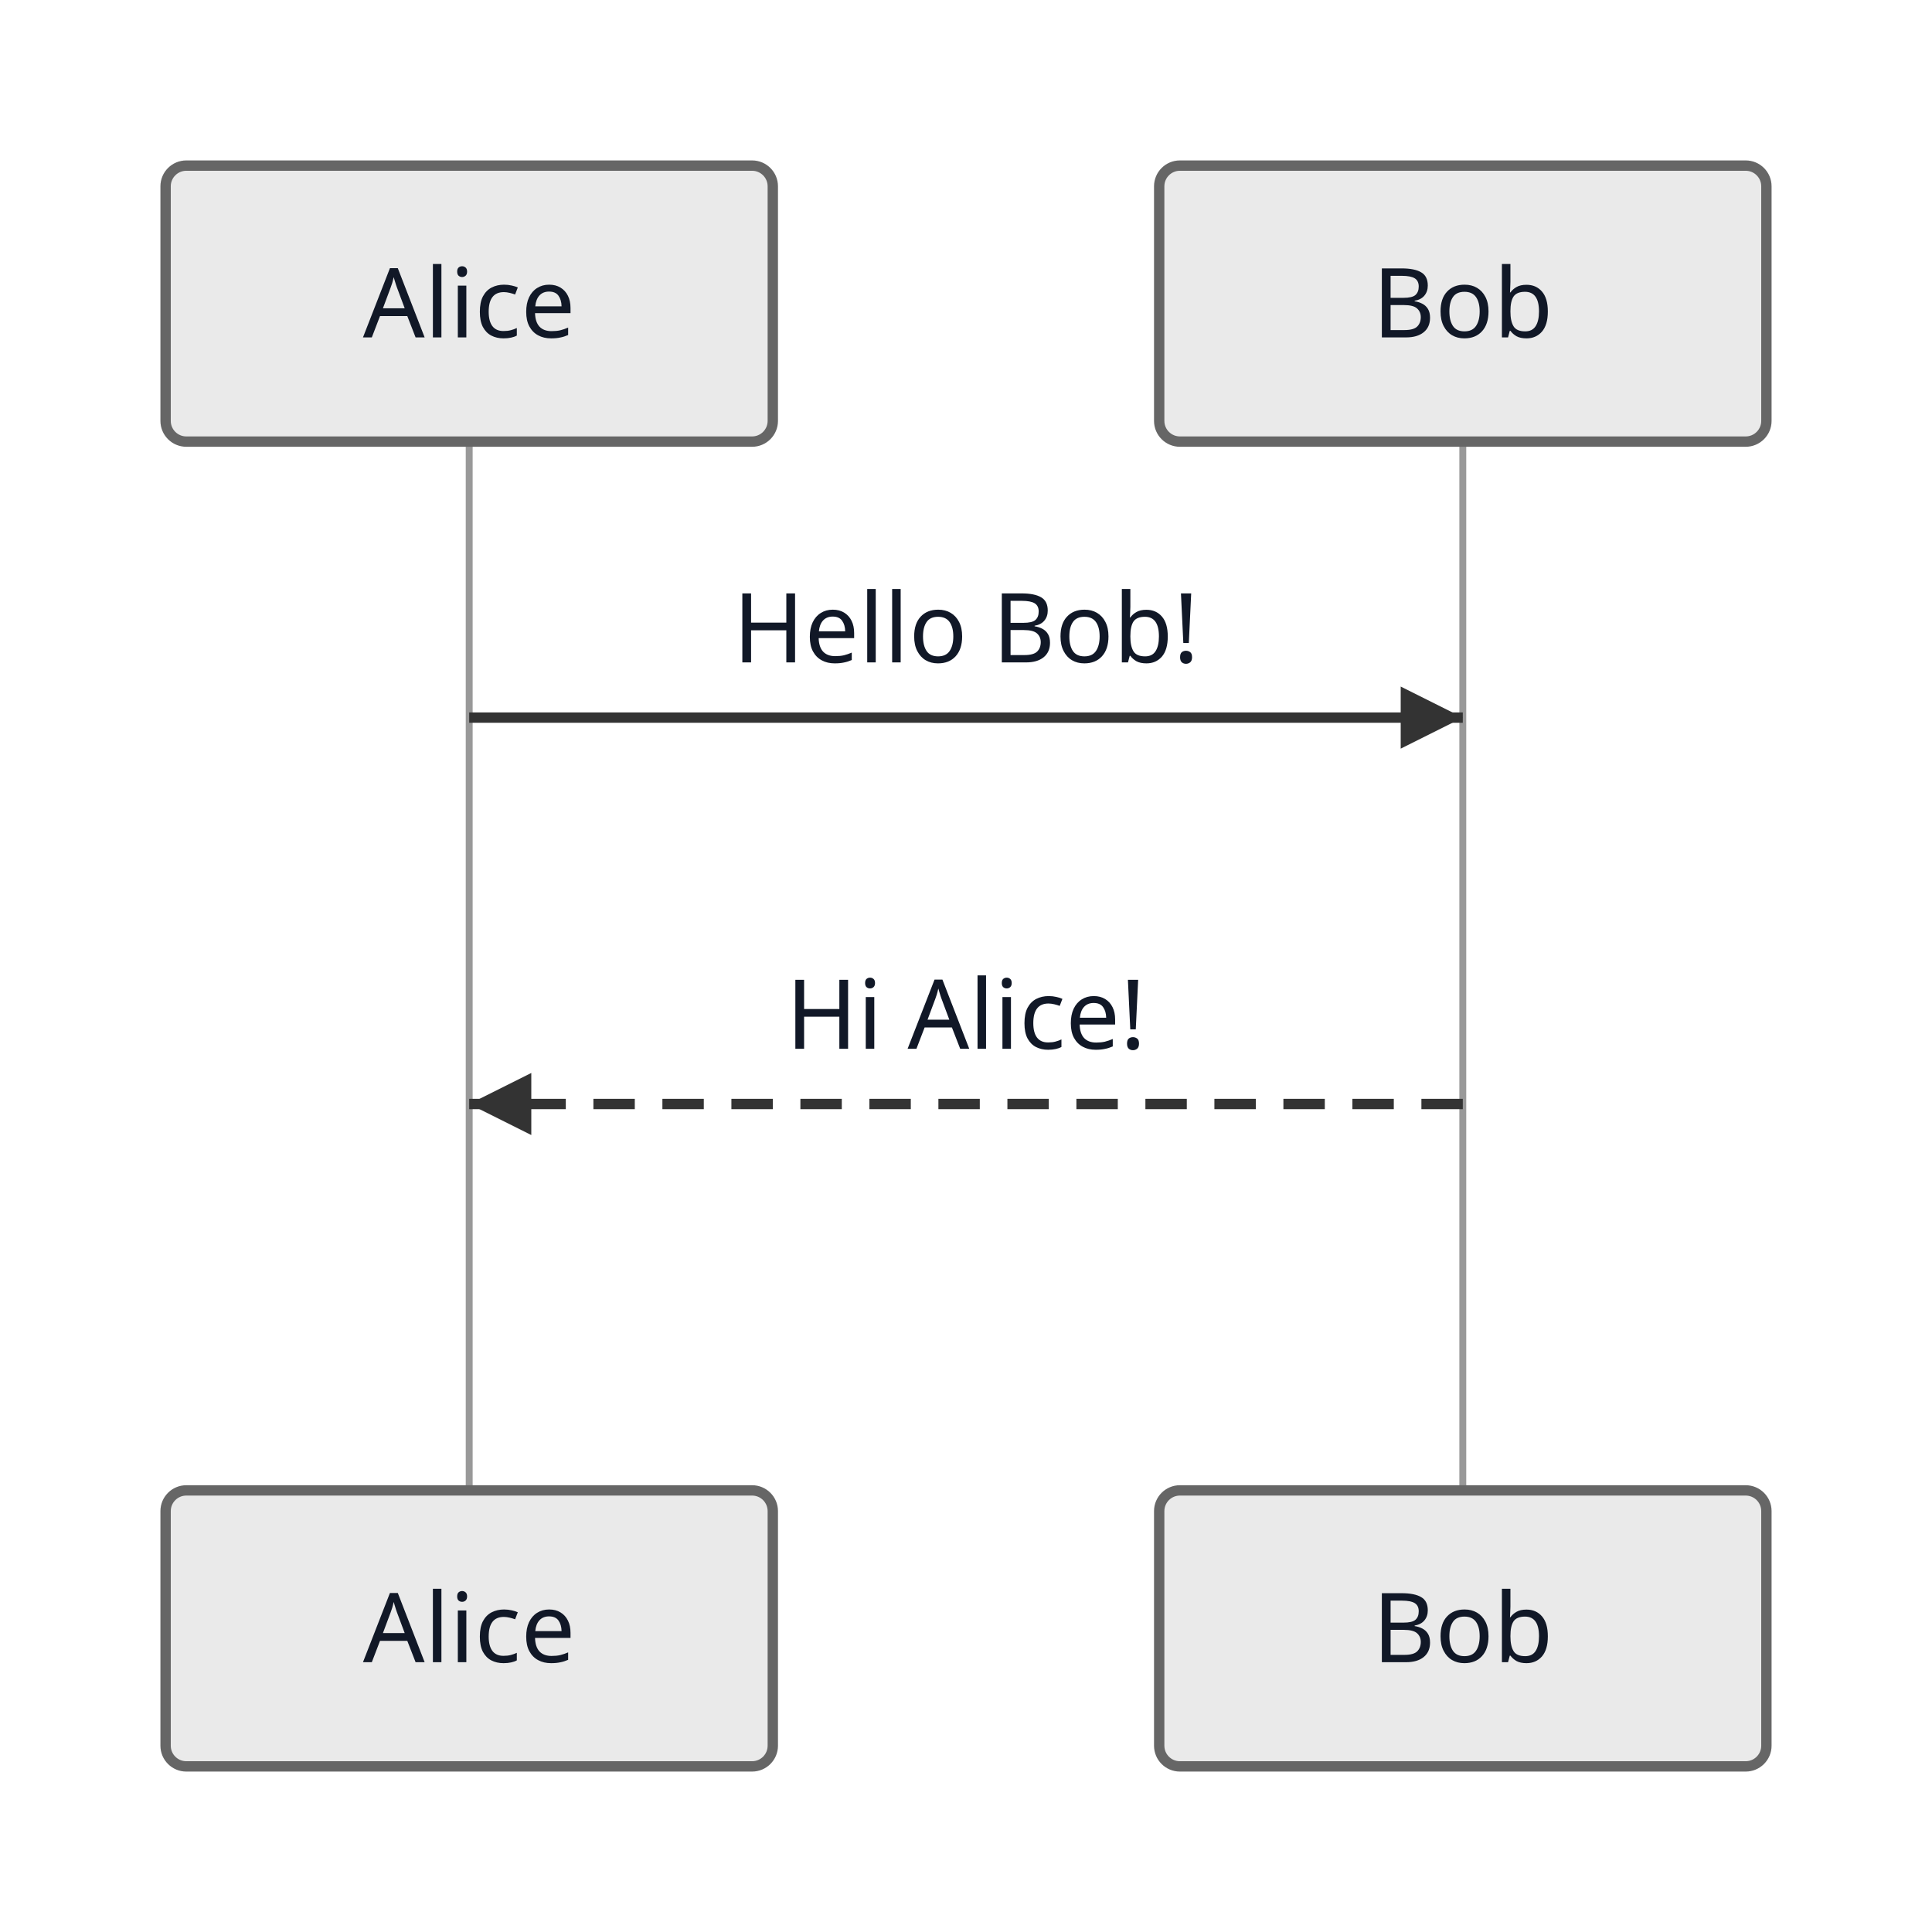
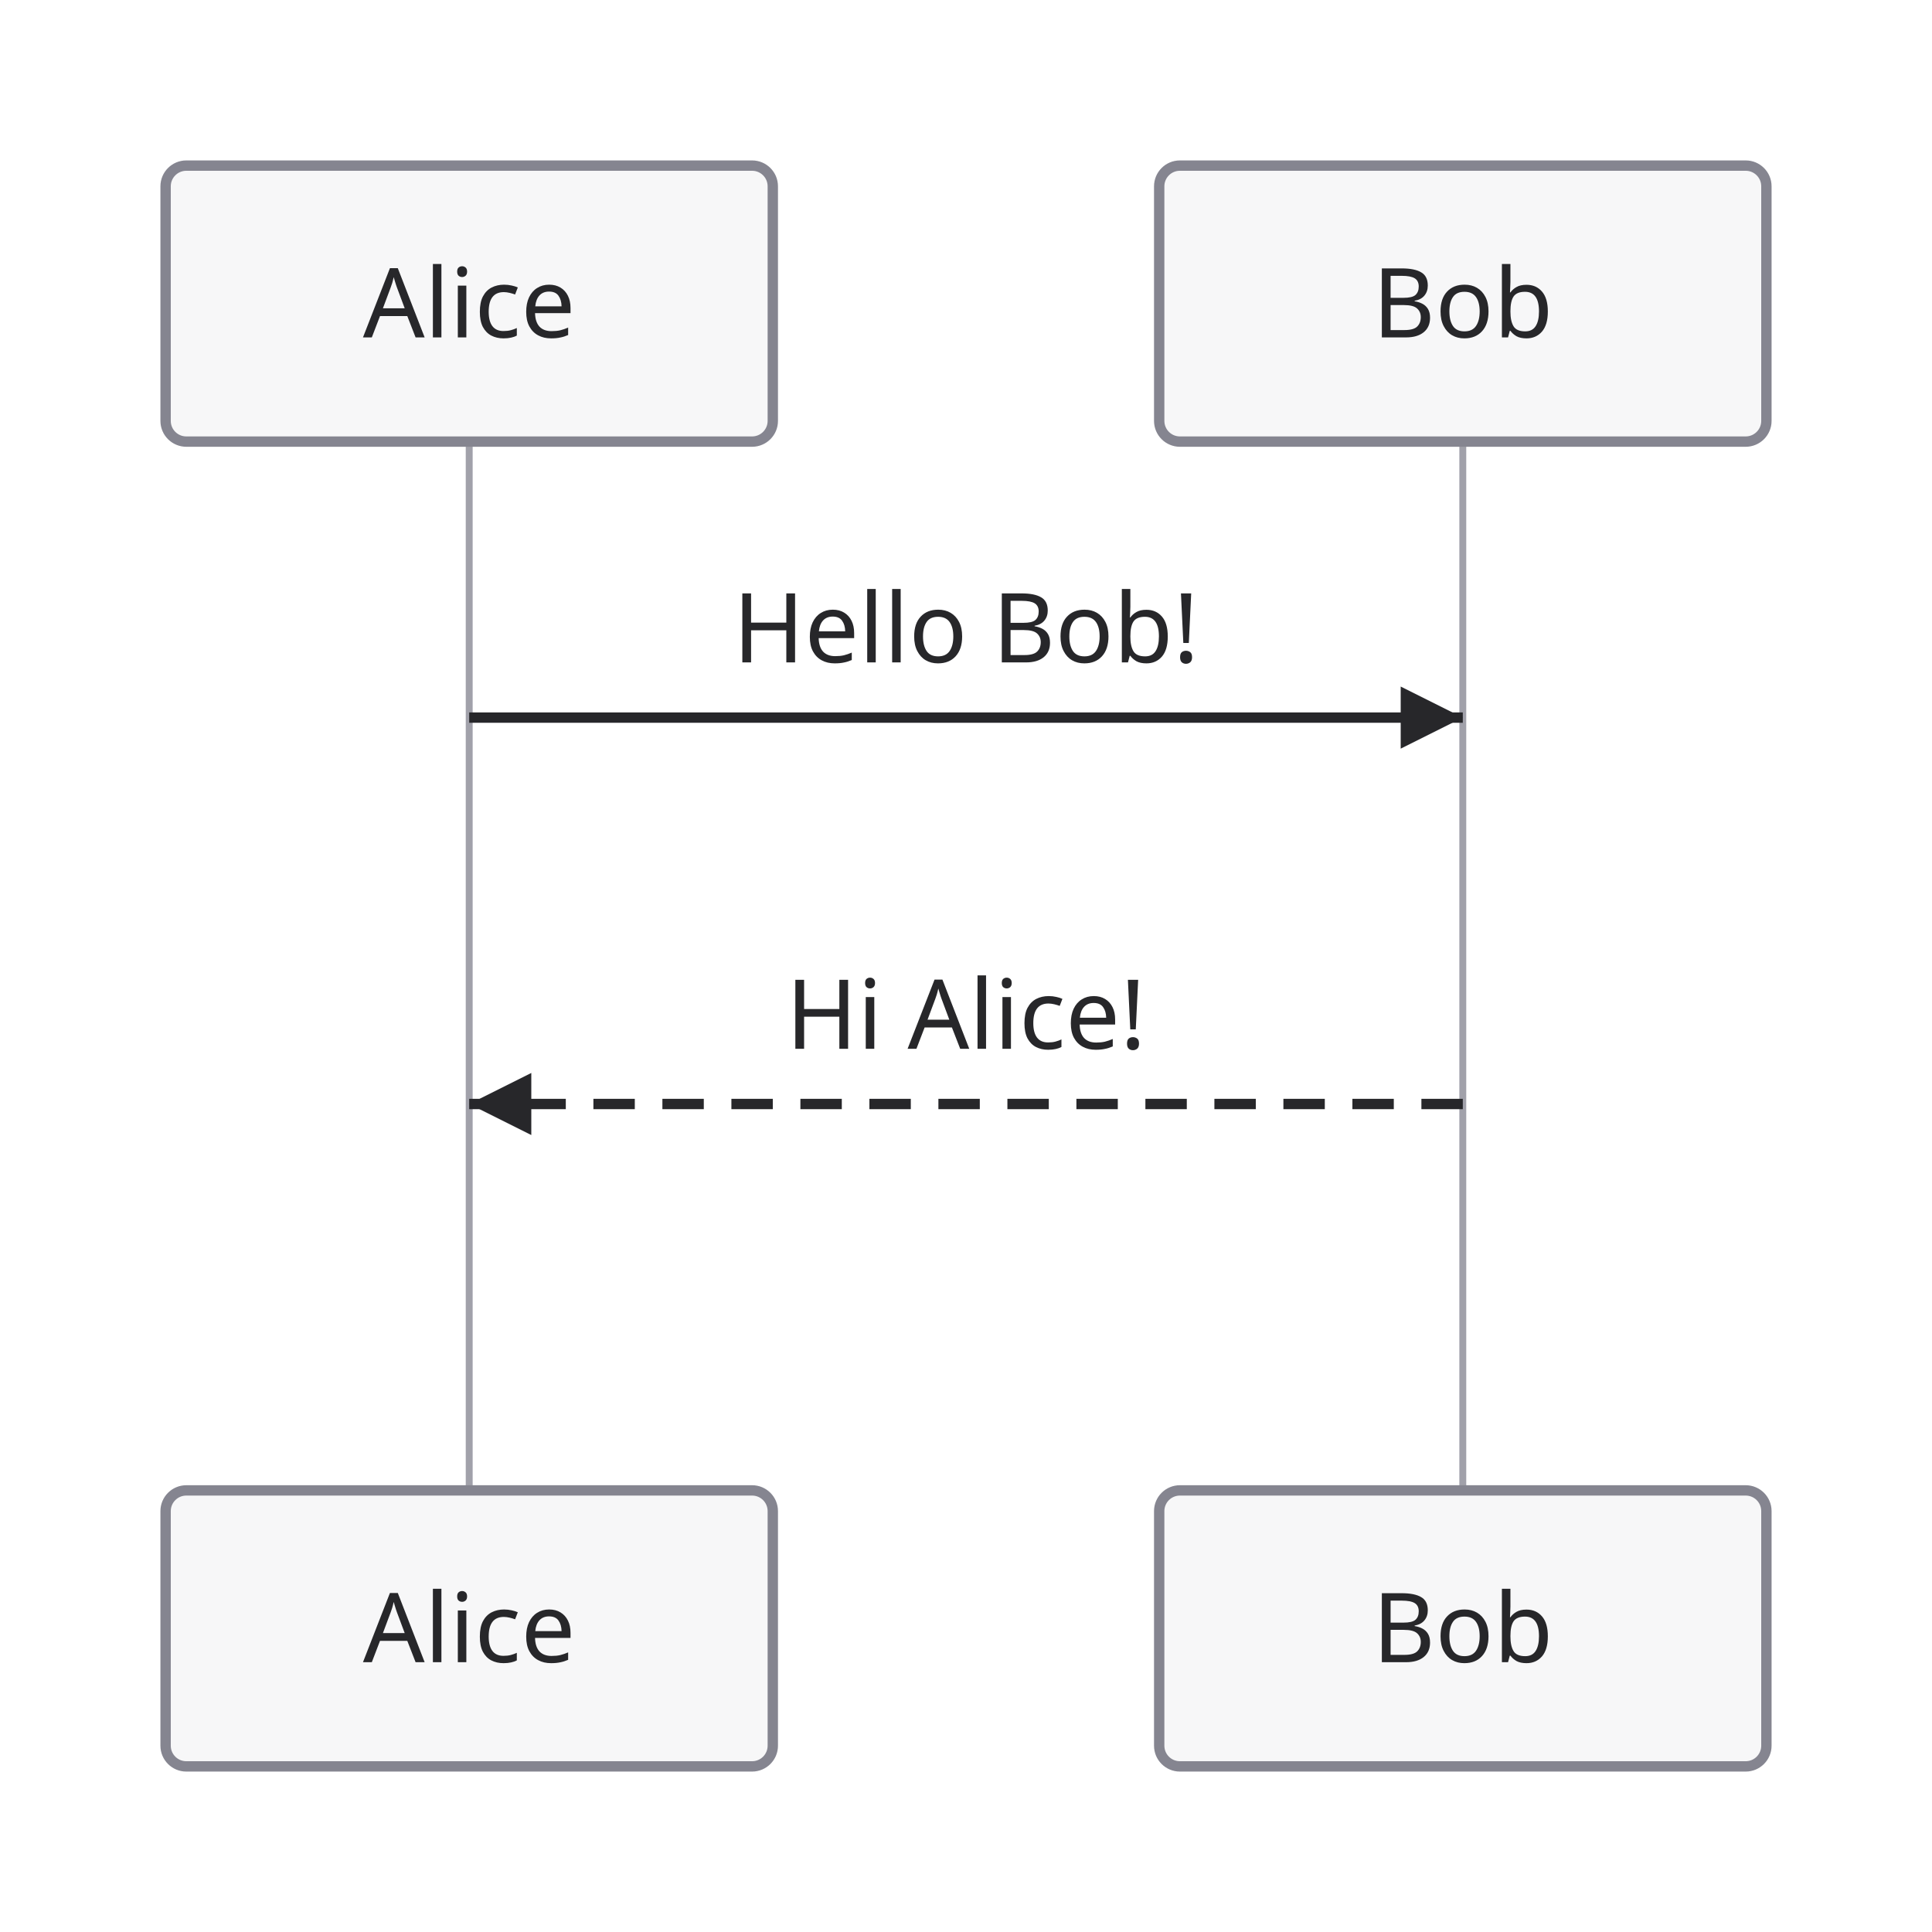
<svg xmlns="http://www.w3.org/2000/svg" width="280" height="280" viewBox="0 0 280 280" role="img">
-   <line x1="68" y1="64" x2="68" y2="216" stroke="#999999" stroke-width="1" fill="none" />
-   <line x1="212" y1="64" x2="212" y2="216" stroke="#999999" stroke-width="1" fill="none" />
-   <line x1="68" y1="104" x2="212" y2="104" stroke="#333333" stroke-width="1.5" fill="none" />
-   <polygon points="212,104 203,108.5 203,99.5" fill="#333333" />
-   <text x="140" y="96" text-anchor="middle" font-family="sans-serif" font-size="14" font-weight="400" fill="#111827">Hello Bob!</text>
-   <line x1="212" y1="160" x2="68" y2="160" stroke="#333333" stroke-width="1.5" stroke-dasharray="6 4" fill="none" />
-   <polygon points="68,160 77,155.5 77,164.5" fill="#333333" />
-   <text x="140" y="152" text-anchor="middle" font-family="sans-serif" font-size="14" font-weight="400" fill="#111827">Hi Alice!</text>
-   <rect x="24" y="24" width="88" height="40" rx="3" fill="#eaeaea" stroke="#666666" stroke-width="1.5" />
-   <text x="68" y="48.9" text-anchor="middle" font-family="sans-serif" font-size="14" font-weight="400" fill="#111827">Alice</text>
-   <rect x="168" y="24" width="88" height="40" rx="3" fill="#eaeaea" stroke="#666666" stroke-width="1.5" />
-   <text x="212" y="48.9" text-anchor="middle" font-family="sans-serif" font-size="14" font-weight="400" fill="#111827">Bob</text>
-   <rect x="24" y="216" width="88" height="40" rx="3" fill="#eaeaea" stroke="#666666" stroke-width="1.5" />
-   <text x="68" y="240.9" text-anchor="middle" font-family="sans-serif" font-size="14" font-weight="400" fill="#111827">Alice</text>
-   <rect x="168" y="216" width="88" height="40" rx="3" fill="#eaeaea" stroke="#666666" stroke-width="1.5" />
-   <text x="212" y="240.9" text-anchor="middle" font-family="sans-serif" font-size="14" font-weight="400" fill="#111827">Bob</text>
+   <line x1="68" y1="64" x2="68" y2="216" stroke="#a1a1aa" stroke-width="1" fill="none" />
+   <line x1="212" y1="64" x2="212" y2="216" stroke="#a1a1aa" stroke-width="1" fill="none" />
+   <line x1="68" y1="104" x2="212" y2="104" stroke="#27272a" stroke-width="1.5" fill="none" />
+   <polygon points="212,104 203,108.5 203,99.5" fill="#27272a" />
+   <text x="140" y="96" text-anchor="middle" font-family="sans-serif" font-size="14" font-weight="400" fill="#27272a">Hello Bob!</text>
+   <line x1="212" y1="160" x2="68" y2="160" stroke="#27272a" stroke-width="1.5" stroke-dasharray="6 4" fill="none" />
+   <polygon points="68,160 77,155.5 77,164.5" fill="#27272a" />
+   <text x="140" y="152" text-anchor="middle" font-family="sans-serif" font-size="14" font-weight="400" fill="#27272a">Hi Alice!</text>
+   <rect x="24" y="24" width="88" height="40" rx="3" fill="#f7f7f8" stroke="#858590" stroke-width="1.5" />
+   <text x="68" y="48.9" text-anchor="middle" font-family="sans-serif" font-size="14" font-weight="400" fill="#27272a">Alice</text>
+   <rect x="168" y="24" width="88" height="40" rx="3" fill="#f7f7f8" stroke="#858590" stroke-width="1.5" />
+   <text x="212" y="48.9" text-anchor="middle" font-family="sans-serif" font-size="14" font-weight="400" fill="#27272a">Bob</text>
+   <rect x="24" y="216" width="88" height="40" rx="3" fill="#f7f7f8" stroke="#858590" stroke-width="1.5" />
+   <text x="68" y="240.9" text-anchor="middle" font-family="sans-serif" font-size="14" font-weight="400" fill="#27272a">Alice</text>
+   <rect x="168" y="216" width="88" height="40" rx="3" fill="#f7f7f8" stroke="#858590" stroke-width="1.5" />
+   <text x="212" y="240.9" text-anchor="middle" font-family="sans-serif" font-size="14" font-weight="400" fill="#27272a">Bob</text>
</svg>
